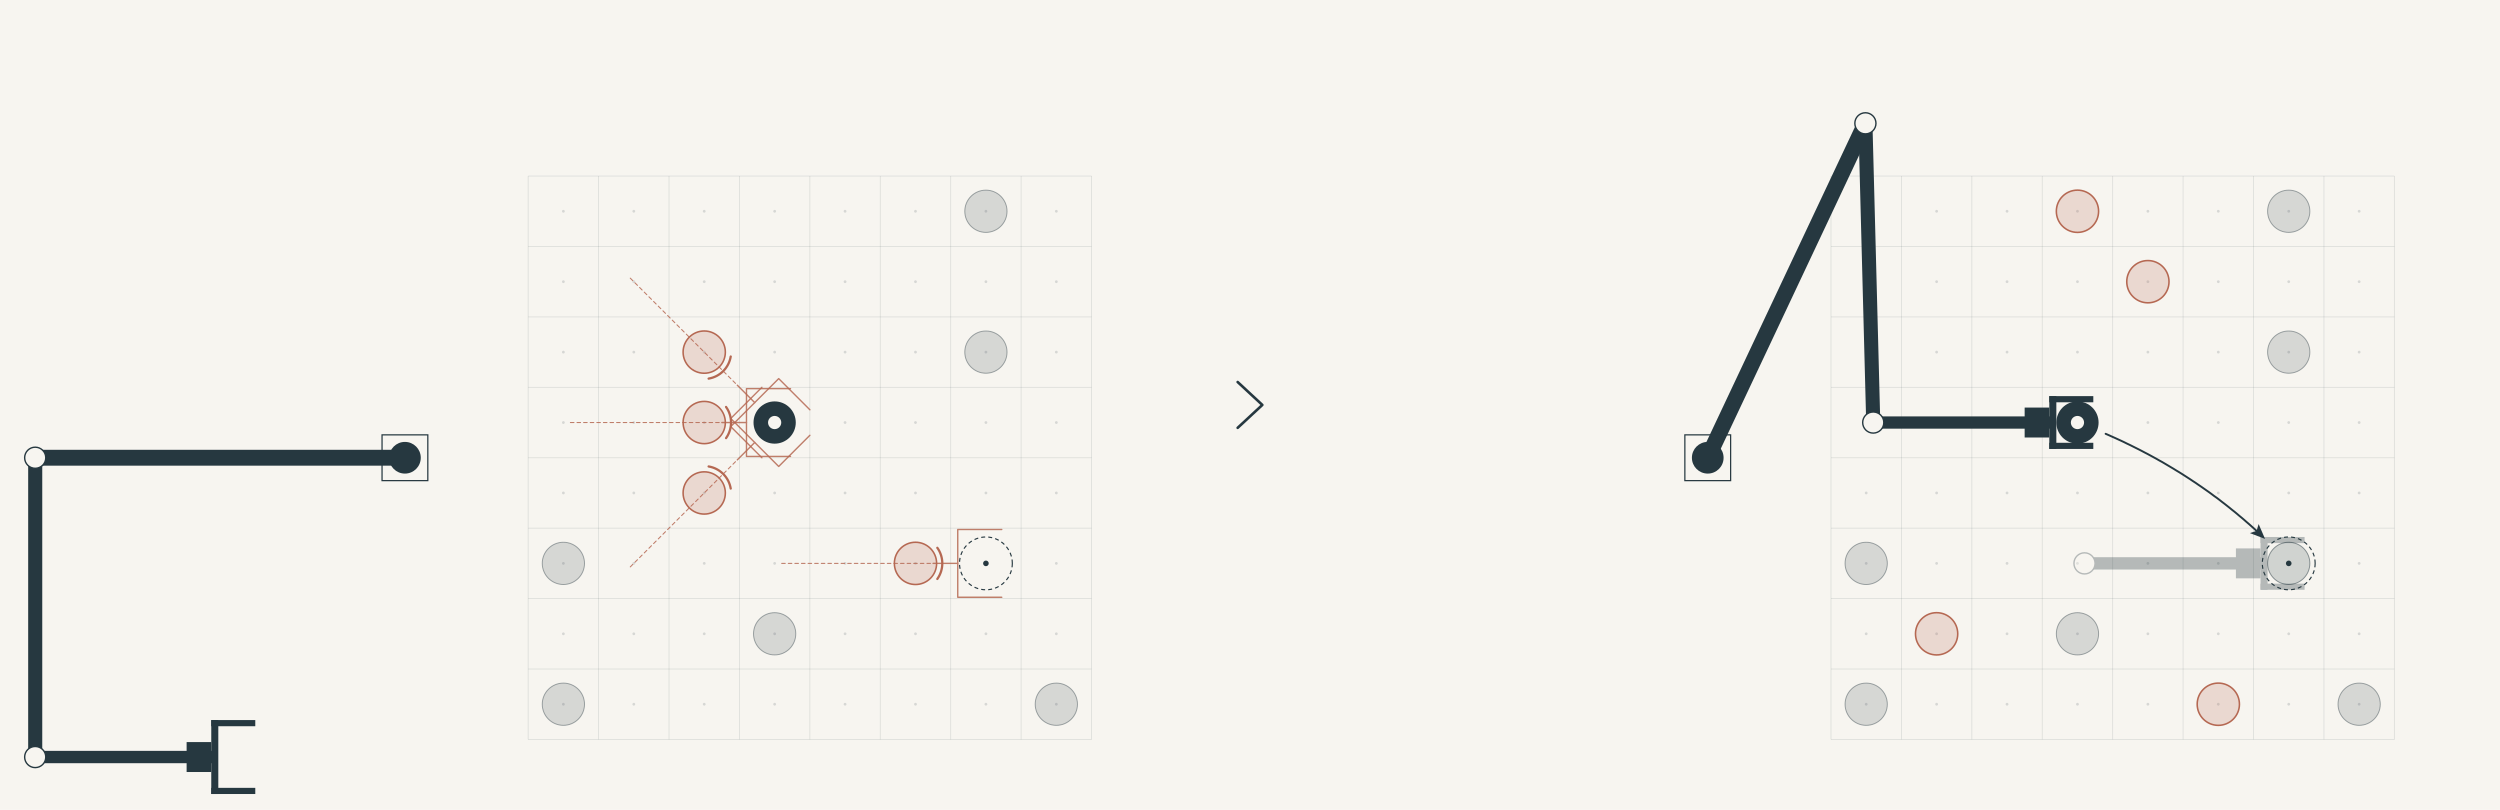
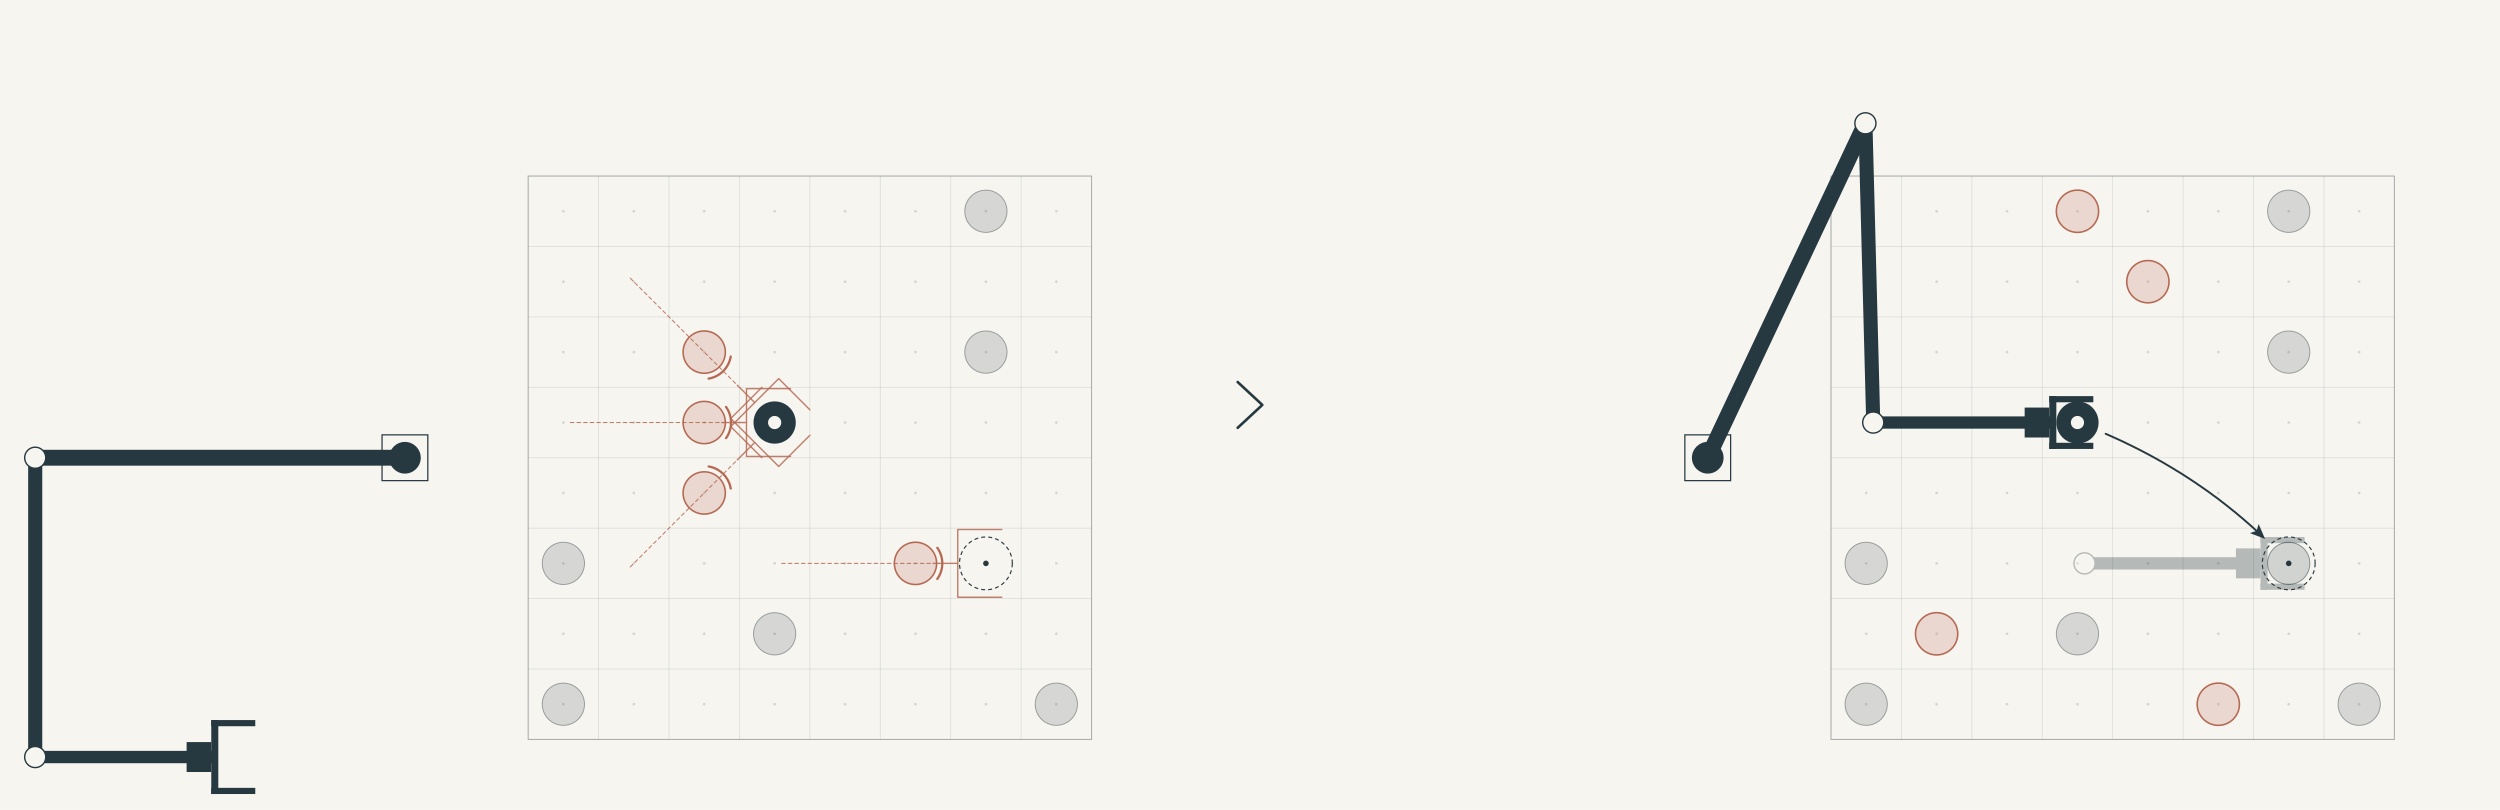
<svg xmlns="http://www.w3.org/2000/svg" viewBox="0 0 2840 920" width="2840" height="920" fill="none" shape-rendering="geometricPrecision">
  <rect width="100%" height="100%" fill="#F7F5F0" />
  <g id="preview-blocked">
    <g id="lattice">
      <g id="lattice-lines" stroke="#263840" stroke-width="0.9" stroke-opacity="0.13" fill="none">
        <path d="M600,840 L600,200" />
        <path d="M680,840 L680,200" />
        <path d="M760,840 L760,200" />
        <path d="M840,840 L840,200" />
        <path d="M920,840 L920,200" />
        <path d="M1000,840 L1000,200" />
        <path d="M1080,840 L1080,200" />
        <path d="M1160,840 L1160,200" />
        <path d="M1240,840 L1240,200" />
        <path d="M600,840 L1240,840" />
        <path d="M600,760 L1240,760" />
        <path d="M600,680 L1240,680" />
        <path d="M600,600 L1240,600" />
        <path d="M600,520 L1240,520" />
        <path d="M600,440 L1240,440" />
        <path d="M600,360 L1240,360" />
        <path d="M600,280 L1240,280" />
        <path d="M600,200 L1240,200" />
      </g>
+       <rect x="600" y="200" width="640" height="640" stroke="#263840" stroke-opacity="0.3" stroke-width="1.2" />
      <g id="lattice-centres">
        <circle cx="640" cy="800" r="1.6" fill="#263840" fill-opacity="0.16" />
        <circle cx="720" cy="800" r="1.6" fill="#263840" fill-opacity="0.16" />
        <circle cx="800" cy="800" r="1.6" fill="#263840" fill-opacity="0.16" />
        <circle cx="880" cy="800" r="1.6" fill="#263840" fill-opacity="0.16" />
        <circle cx="960" cy="800" r="1.6" fill="#263840" fill-opacity="0.16" />
        <circle cx="1040" cy="800" r="1.6" fill="#263840" fill-opacity="0.16" />
        <circle cx="1120" cy="800" r="1.6" fill="#263840" fill-opacity="0.16" />
        <circle cx="1200" cy="800" r="1.6" fill="#263840" fill-opacity="0.16" />
        <circle cx="640" cy="720" r="1.6" fill="#263840" fill-opacity="0.16" />
        <circle cx="720" cy="720" r="1.6" fill="#263840" fill-opacity="0.16" />
        <circle cx="800" cy="720" r="1.6" fill="#263840" fill-opacity="0.16" />
        <circle cx="880" cy="720" r="1.6" fill="#263840" fill-opacity="0.16" />
        <circle cx="960" cy="720" r="1.6" fill="#263840" fill-opacity="0.16" />
        <circle cx="1040" cy="720" r="1.6" fill="#263840" fill-opacity="0.16" />
        <circle cx="1120" cy="720" r="1.6" fill="#263840" fill-opacity="0.16" />
        <circle cx="1200" cy="720" r="1.6" fill="#263840" fill-opacity="0.16" />
        <circle cx="640" cy="640" r="1.6" fill="#263840" fill-opacity="0.16" />
        <circle cx="720" cy="640" r="1.6" fill="#263840" fill-opacity="0.16" />
        <circle cx="800" cy="640" r="1.6" fill="#263840" fill-opacity="0.16" />
        <circle cx="880" cy="640" r="1.6" fill="#263840" fill-opacity="0.16" />
        <circle cx="960" cy="640" r="1.6" fill="#263840" fill-opacity="0.16" />
        <circle cx="1040" cy="640" r="1.6" fill="#263840" fill-opacity="0.16" />
        <circle cx="1120" cy="640" r="1.6" fill="#263840" fill-opacity="0.16" />
        <circle cx="1200" cy="640" r="1.6" fill="#263840" fill-opacity="0.16" />
        <circle cx="640" cy="560" r="1.6" fill="#263840" fill-opacity="0.16" />
        <circle cx="720" cy="560" r="1.6" fill="#263840" fill-opacity="0.16" />
        <circle cx="800" cy="560" r="1.6" fill="#263840" fill-opacity="0.16" />
        <circle cx="880" cy="560" r="1.6" fill="#263840" fill-opacity="0.16" />
        <circle cx="960" cy="560" r="1.6" fill="#263840" fill-opacity="0.16" />
        <circle cx="1040" cy="560" r="1.6" fill="#263840" fill-opacity="0.16" />
        <circle cx="1120" cy="560" r="1.6" fill="#263840" fill-opacity="0.16" />
        <circle cx="1200" cy="560" r="1.6" fill="#263840" fill-opacity="0.16" />
        <circle cx="640" cy="480" r="1.6" fill="#263840" fill-opacity="0.16" />
        <circle cx="720" cy="480" r="1.6" fill="#263840" fill-opacity="0.16" />
        <circle cx="800" cy="480" r="1.6" fill="#263840" fill-opacity="0.16" />
        <circle cx="880" cy="480" r="1.6" fill="#263840" fill-opacity="0.16" />
        <circle cx="960" cy="480" r="1.6" fill="#263840" fill-opacity="0.16" />
        <circle cx="1040" cy="480" r="1.6" fill="#263840" fill-opacity="0.16" />
        <circle cx="1120" cy="480" r="1.6" fill="#263840" fill-opacity="0.16" />
        <circle cx="1200" cy="480" r="1.6" fill="#263840" fill-opacity="0.16" />
        <circle cx="640" cy="400" r="1.6" fill="#263840" fill-opacity="0.16" />
        <circle cx="720" cy="400" r="1.6" fill="#263840" fill-opacity="0.16" />
        <circle cx="800" cy="400" r="1.6" fill="#263840" fill-opacity="0.16" />
        <circle cx="880" cy="400" r="1.6" fill="#263840" fill-opacity="0.16" />
        <circle cx="960" cy="400" r="1.6" fill="#263840" fill-opacity="0.16" />
        <circle cx="1040" cy="400" r="1.6" fill="#263840" fill-opacity="0.16" />
        <circle cx="1120" cy="400" r="1.6" fill="#263840" fill-opacity="0.16" />
        <circle cx="1200" cy="400" r="1.6" fill="#263840" fill-opacity="0.16" />
        <circle cx="640" cy="320" r="1.6" fill="#263840" fill-opacity="0.16" />
        <circle cx="720" cy="320" r="1.6" fill="#263840" fill-opacity="0.16" />
        <circle cx="800" cy="320" r="1.6" fill="#263840" fill-opacity="0.16" />
        <circle cx="880" cy="320" r="1.6" fill="#263840" fill-opacity="0.16" />
        <circle cx="960" cy="320" r="1.6" fill="#263840" fill-opacity="0.16" />
        <circle cx="1040" cy="320" r="1.6" fill="#263840" fill-opacity="0.16" />
        <circle cx="1120" cy="320" r="1.6" fill="#263840" fill-opacity="0.16" />
        <circle cx="1200" cy="320" r="1.6" fill="#263840" fill-opacity="0.16" />
        <circle cx="640" cy="240" r="1.6" fill="#263840" fill-opacity="0.16" />
        <circle cx="720" cy="240" r="1.6" fill="#263840" fill-opacity="0.16" />
        <circle cx="800" cy="240" r="1.6" fill="#263840" fill-opacity="0.16" />
        <circle cx="880" cy="240" r="1.6" fill="#263840" fill-opacity="0.16" />
        <circle cx="960" cy="240" r="1.6" fill="#263840" fill-opacity="0.16" />
        <circle cx="1040" cy="240" r="1.6" fill="#263840" fill-opacity="0.16" />
        <circle cx="1120" cy="240" r="1.6" fill="#263840" fill-opacity="0.16" />
        <circle cx="1200" cy="240" r="1.6" fill="#263840" fill-opacity="0.16" />
      </g>
    </g>
    <g id="goal">
      <circle cx="1120" cy="640" r="30" fill="none" stroke="#263840" stroke-width="1.3" stroke-dasharray="4.5 3.5" />
      <circle cx="1120" cy="640" r="3.2" fill="#263840" />
    </g>
    <g id="discs-context">
      <circle cx="1120" cy="240" r="24" id="c0" fill="#263840" fill-opacity="0.16" stroke="#263840" stroke-opacity="0.42" stroke-width="1.1" />
      <circle cx="1120" cy="400" r="24" id="c1" fill="#263840" fill-opacity="0.16" stroke="#263840" stroke-opacity="0.42" stroke-width="1.1" />
      <circle cx="640" cy="800" r="24" id="c2" fill="#263840" fill-opacity="0.16" stroke="#263840" stroke-opacity="0.42" stroke-width="1.1" />
      <circle cx="880" cy="720" r="24" id="c3" fill="#263840" fill-opacity="0.16" stroke="#263840" stroke-opacity="0.42" stroke-width="1.1" />
      <circle cx="1200" cy="800" r="24" id="c4" fill="#263840" fill-opacity="0.16" stroke="#263840" stroke-opacity="0.42" stroke-width="1.1" />
      <circle cx="640" cy="640" r="24" id="c5" fill="#263840" fill-opacity="0.16" stroke="#263840" stroke-opacity="0.42" stroke-width="1.1" />
    </g>
    <g id="target">
      <circle cx="880" cy="480" r="24" fill="#263840" />
      <circle cx="880" cy="480" r="7.5" fill="#F7F5F0" />
    </g>
    <g id="robot-home" opacity="1">
      <rect x="-26" y="-26" width="52" height="52" transform="translate(460 520) rotate(-0)" fill="#F7F5F0" stroke="#263840" stroke-width="1.4" />
      <circle cx="460" cy="520" r="18" fill="#263840" />
      <circle cx="460" cy="520" r="5.5" fill="#F7F5F0" />
      <path d="M460,520 L40,520" stroke="#263840" stroke-width="18" stroke-linecap="round" />
      <path d="M40,520 L40,860" stroke="#263840" stroke-width="16" stroke-linecap="round" />
      <path d="M40,860 L240,860" stroke="#263840" stroke-width="14" stroke-linecap="round" />
      <rect x="-14" y="-17" width="28" height="34" transform="translate(226 860) rotate(-360)" fill="#263840" />
      <rect x="-4" y="-42" width="8" height="84" transform="translate(244 860) rotate(-360)" fill="#263840" />
      <rect x="-25" y="-3.5" width="50" height="7" transform="translate(265 898.5) rotate(-360)" fill="#263840" />
      <rect x="-25" y="-3.5" width="50" height="7" transform="translate(265 821.5) rotate(-360)" fill="#263840" />
      <circle cx="40" cy="520" r="12" fill="#F7F5F0" stroke="#263840" stroke-width="1.6" />
      <circle cx="40" cy="860" r="12" fill="#F7F5F0" stroke="#263840" stroke-width="1.6" />
    </g>
    <g id="blockers-highlight">
      <circle cx="800" cy="400" r="24" id="b1-hl" fill="#B56852" fill-opacity="0.20" stroke="#B56852" stroke-width="1.8" />
      <circle cx="800" cy="560" r="24" id="b2-hl" fill="#B56852" fill-opacity="0.20" stroke="#B56852" stroke-width="1.8" />
      <circle cx="800" cy="480" r="24" id="b3-hl" fill="#B56852" fill-opacity="0.20" stroke="#B56852" stroke-width="1.8" />
      <circle cx="1040" cy="640" r="24" id="b4-hl" fill="#B56852" fill-opacity="0.20" stroke="#B56852" stroke-width="1.8" />
    </g>
    <g id="blocked-modes">
      <g id="mode-target-0" opacity="0.85">
        <path d="M648,480 L820,480" stroke="#B56852" stroke-width="1.2" stroke-dasharray="4 3.5" stroke-linecap="round" />
        <path d="M820,480 L848,480" stroke="#B56852" stroke-width="1.6" stroke-linecap="round" />
        <path d="M898,441.5 L848,441.5 L848,518.5 L898,518.5" stroke="#B56852" stroke-width="1.6" stroke-linecap="round" stroke-linejoin="round" fill="none" />
      </g>
      <g id="mode-target-1" opacity="0.85">
        <path d="M716,644 L837.6,522.4" stroke="#B56852" stroke-width="1.2" stroke-dasharray="4 3.5" stroke-linecap="round" />
        <path d="M837.6,522.4 L857.4,502.6" stroke="#B56852" stroke-width="1.6" stroke-linecap="round" />
        <path d="M865.5,440 L830.1,475.4 L884.6,529.9 L920,494.5" stroke="#B56852" stroke-width="1.6" stroke-linecap="round" stroke-linejoin="round" fill="none" />
      </g>
      <g id="mode-target-2" opacity="0.85">
        <path d="M716,316 L837.6,437.6" stroke="#B56852" stroke-width="1.2" stroke-dasharray="4 3.5" stroke-linecap="round" />
        <path d="M837.6,437.6 L857.4,457.4" stroke="#B56852" stroke-width="1.6" stroke-linecap="round" />
        <path d="M920,465.5 L884.6,430.1 L830.1,484.6 L865.5,520" stroke="#B56852" stroke-width="1.6" stroke-linecap="round" stroke-linejoin="round" fill="none" />
      </g>
      <g id="mode-goal-3" opacity="0.85">
        <path d="M888,640 L1060,640" stroke="#B56852" stroke-width="1.2" stroke-dasharray="4 3.5" stroke-linecap="round" />
        <path d="M1060,640 L1088,640" stroke="#B56852" stroke-width="1.6" stroke-linecap="round" />
        <path d="M1138,601.5 L1088,601.5 L1088,678.5 L1138,678.5" stroke="#B56852" stroke-width="1.6" stroke-linecap="round" stroke-linejoin="round" fill="none" />
      </g>
    </g>
    <g id="blocked-contacts">
      <path id="contact-b1" d="M805,430.1 A30.5,30.5 0 0 0 830.1,405" fill="none" stroke="#B56852" stroke-width="2.6" stroke-linecap="round" />
      <path id="contact-b2" d="M830.1,555 A30.5,30.5 0 0 0 805,529.9" fill="none" stroke="#B56852" stroke-width="2.6" stroke-linecap="round" />
      <path id="contact-b3" d="M824.8,497.7 A30.5,30.5 0 0 0 824.8,462.3" fill="none" stroke="#B56852" stroke-width="2.6" stroke-linecap="round" />
      <path id="contact-b4" d="M1064.8,657.7 A30.5,30.5 0 0 0 1064.8,622.3" fill="none" stroke="#B56852" stroke-width="2.6" stroke-linecap="round" />
    </g>
  </g>
  <path d="M1406.0,434.0 L1434.0,460.0 L1406.0,486.0" stroke="#263840" stroke-width="3" stroke-linecap="round" stroke-linejoin="round" fill="none" />
  <g id="preview-repaired" transform="translate(1480 0)">
    <g id="lattice">
      <g id="lattice-lines" stroke="#263840" stroke-width="0.9" stroke-opacity="0.13" fill="none">
        <path d="M600,840 L600,200" />
        <path d="M680,840 L680,200" />
        <path d="M760,840 L760,200" />
        <path d="M840,840 L840,200" />
        <path d="M920,840 L920,200" />
        <path d="M1000,840 L1000,200" />
        <path d="M1080,840 L1080,200" />
        <path d="M1160,840 L1160,200" />
        <path d="M1240,840 L1240,200" />
        <path d="M600,840 L1240,840" />
        <path d="M600,760 L1240,760" />
        <path d="M600,680 L1240,680" />
        <path d="M600,600 L1240,600" />
        <path d="M600,520 L1240,520" />
        <path d="M600,440 L1240,440" />
        <path d="M600,360 L1240,360" />
        <path d="M600,280 L1240,280" />
        <path d="M600,200 L1240,200" />
      </g>
+       <rect x="600" y="200" width="640" height="640" stroke="#263840" stroke-opacity="0.3" stroke-width="1.2" />
      <g id="lattice-centres">
        <circle cx="640" cy="800" r="1.6" fill="#263840" fill-opacity="0.16" />
        <circle cx="720" cy="800" r="1.6" fill="#263840" fill-opacity="0.16" />
        <circle cx="800" cy="800" r="1.6" fill="#263840" fill-opacity="0.16" />
        <circle cx="880" cy="800" r="1.6" fill="#263840" fill-opacity="0.16" />
        <circle cx="960" cy="800" r="1.6" fill="#263840" fill-opacity="0.16" />
        <circle cx="1040" cy="800" r="1.6" fill="#263840" fill-opacity="0.16" />
        <circle cx="1120" cy="800" r="1.6" fill="#263840" fill-opacity="0.16" />
        <circle cx="1200" cy="800" r="1.6" fill="#263840" fill-opacity="0.16" />
        <circle cx="640" cy="720" r="1.6" fill="#263840" fill-opacity="0.16" />
        <circle cx="720" cy="720" r="1.6" fill="#263840" fill-opacity="0.16" />
        <circle cx="800" cy="720" r="1.6" fill="#263840" fill-opacity="0.16" />
        <circle cx="880" cy="720" r="1.6" fill="#263840" fill-opacity="0.16" />
        <circle cx="960" cy="720" r="1.6" fill="#263840" fill-opacity="0.16" />
        <circle cx="1040" cy="720" r="1.6" fill="#263840" fill-opacity="0.16" />
        <circle cx="1120" cy="720" r="1.6" fill="#263840" fill-opacity="0.16" />
        <circle cx="1200" cy="720" r="1.6" fill="#263840" fill-opacity="0.16" />
        <circle cx="640" cy="640" r="1.6" fill="#263840" fill-opacity="0.16" />
        <circle cx="720" cy="640" r="1.6" fill="#263840" fill-opacity="0.16" />
        <circle cx="800" cy="640" r="1.6" fill="#263840" fill-opacity="0.16" />
        <circle cx="880" cy="640" r="1.6" fill="#263840" fill-opacity="0.16" />
        <circle cx="960" cy="640" r="1.6" fill="#263840" fill-opacity="0.16" />
        <circle cx="1040" cy="640" r="1.6" fill="#263840" fill-opacity="0.16" />
        <circle cx="1120" cy="640" r="1.6" fill="#263840" fill-opacity="0.16" />
        <circle cx="1200" cy="640" r="1.6" fill="#263840" fill-opacity="0.16" />
        <circle cx="640" cy="560" r="1.6" fill="#263840" fill-opacity="0.16" />
        <circle cx="720" cy="560" r="1.6" fill="#263840" fill-opacity="0.16" />
        <circle cx="800" cy="560" r="1.6" fill="#263840" fill-opacity="0.16" />
        <circle cx="880" cy="560" r="1.6" fill="#263840" fill-opacity="0.16" />
        <circle cx="960" cy="560" r="1.6" fill="#263840" fill-opacity="0.16" />
        <circle cx="1040" cy="560" r="1.6" fill="#263840" fill-opacity="0.16" />
        <circle cx="1120" cy="560" r="1.6" fill="#263840" fill-opacity="0.16" />
        <circle cx="1200" cy="560" r="1.6" fill="#263840" fill-opacity="0.16" />
        <circle cx="640" cy="480" r="1.6" fill="#263840" fill-opacity="0.16" />
        <circle cx="720" cy="480" r="1.6" fill="#263840" fill-opacity="0.16" />
        <circle cx="800" cy="480" r="1.6" fill="#263840" fill-opacity="0.16" />
        <circle cx="880" cy="480" r="1.6" fill="#263840" fill-opacity="0.16" />
        <circle cx="960" cy="480" r="1.6" fill="#263840" fill-opacity="0.16" />
        <circle cx="1040" cy="480" r="1.6" fill="#263840" fill-opacity="0.16" />
        <circle cx="1120" cy="480" r="1.6" fill="#263840" fill-opacity="0.16" />
        <circle cx="1200" cy="480" r="1.6" fill="#263840" fill-opacity="0.16" />
        <circle cx="640" cy="400" r="1.6" fill="#263840" fill-opacity="0.16" />
        <circle cx="720" cy="400" r="1.6" fill="#263840" fill-opacity="0.16" />
        <circle cx="800" cy="400" r="1.6" fill="#263840" fill-opacity="0.16" />
        <circle cx="880" cy="400" r="1.6" fill="#263840" fill-opacity="0.16" />
        <circle cx="960" cy="400" r="1.6" fill="#263840" fill-opacity="0.16" />
        <circle cx="1040" cy="400" r="1.6" fill="#263840" fill-opacity="0.16" />
        <circle cx="1120" cy="400" r="1.6" fill="#263840" fill-opacity="0.16" />
        <circle cx="1200" cy="400" r="1.6" fill="#263840" fill-opacity="0.16" />
        <circle cx="640" cy="320" r="1.6" fill="#263840" fill-opacity="0.16" />
        <circle cx="720" cy="320" r="1.6" fill="#263840" fill-opacity="0.16" />
        <circle cx="800" cy="320" r="1.6" fill="#263840" fill-opacity="0.16" />
        <circle cx="880" cy="320" r="1.6" fill="#263840" fill-opacity="0.16" />
        <circle cx="960" cy="320" r="1.6" fill="#263840" fill-opacity="0.16" />
        <circle cx="1040" cy="320" r="1.6" fill="#263840" fill-opacity="0.16" />
        <circle cx="1120" cy="320" r="1.6" fill="#263840" fill-opacity="0.16" />
        <circle cx="1200" cy="320" r="1.6" fill="#263840" fill-opacity="0.16" />
        <circle cx="640" cy="240" r="1.6" fill="#263840" fill-opacity="0.16" />
        <circle cx="720" cy="240" r="1.6" fill="#263840" fill-opacity="0.16" />
        <circle cx="800" cy="240" r="1.6" fill="#263840" fill-opacity="0.16" />
        <circle cx="880" cy="240" r="1.6" fill="#263840" fill-opacity="0.16" />
        <circle cx="960" cy="240" r="1.6" fill="#263840" fill-opacity="0.16" />
        <circle cx="1040" cy="240" r="1.6" fill="#263840" fill-opacity="0.16" />
        <circle cx="1120" cy="240" r="1.6" fill="#263840" fill-opacity="0.16" />
        <circle cx="1200" cy="240" r="1.6" fill="#263840" fill-opacity="0.16" />
      </g>
    </g>
    <g id="goal">
      <circle cx="1120" cy="640" r="30" fill="none" stroke="#263840" stroke-width="1.3" stroke-dasharray="4.5 3.5" />
      <circle cx="1120" cy="640" r="3.2" fill="#263840" />
    </g>
    <g id="discs-context">
      <circle cx="1120" cy="240" r="24" id="c0" fill="#263840" fill-opacity="0.16" stroke="#263840" stroke-opacity="0.42" stroke-width="1.1" />
      <circle cx="1120" cy="400" r="24" id="c1" fill="#263840" fill-opacity="0.16" stroke="#263840" stroke-opacity="0.42" stroke-width="1.1" />
      <circle cx="640" cy="800" r="24" id="c2" fill="#263840" fill-opacity="0.16" stroke="#263840" stroke-opacity="0.42" stroke-width="1.1" />
      <circle cx="880" cy="720" r="24" id="c3" fill="#263840" fill-opacity="0.16" stroke="#263840" stroke-opacity="0.42" stroke-width="1.1" />
      <circle cx="1200" cy="800" r="24" id="c4" fill="#263840" fill-opacity="0.16" stroke="#263840" stroke-opacity="0.42" stroke-width="1.1" />
      <circle cx="640" cy="640" r="24" id="c5" fill="#263840" fill-opacity="0.16" stroke="#263840" stroke-opacity="0.42" stroke-width="1.1" />
    </g>
    <g id="blockers-parked">
      <circle cx="880" cy="240" r="24" id="b1-parked" fill="#B56852" fill-opacity="0.20" stroke="#B56852" stroke-width="1.8" />
      <circle cx="720" cy="720" r="24" id="b2-parked" fill="#B56852" fill-opacity="0.20" stroke="#B56852" stroke-width="1.8" />
      <circle cx="960" cy="320" r="24" id="b3-parked" fill="#B56852" fill-opacity="0.20" stroke="#B56852" stroke-width="1.8" />
      <circle cx="1040" cy="800" r="24" id="b4-parked" fill="#B56852" fill-opacity="0.20" stroke="#B56852" stroke-width="1.8" />
    </g>
    <circle cx="1120" cy="640" r="24" id="target-ghost" fill="#263840" fill-opacity="0.18" stroke="#263840" stroke-opacity="0.5" stroke-width="1.1" />
    <g id="tool-at-goal" opacity="0.32">
      <path d="M888,640 L1088,640" stroke="#263840" stroke-width="14" stroke-linecap="round" />
      <rect x="-14" y="-17" width="28" height="34" transform="translate(1074 640) rotate(-0)" fill="#263840" />
      <rect x="-4" y="-30" width="8" height="60" transform="translate(1092 640) rotate(-0)" fill="#263840" />
      <rect x="-25" y="-3.5" width="50" height="7" transform="translate(1113 666.5) rotate(-0)" fill="#263840" />
      <rect x="-25" y="-3.5" width="50" height="7" transform="translate(1113 613.5) rotate(-0)" fill="#263840" />
      <circle cx="888" cy="640" r="12" fill="#F7F5F0" stroke="#263840" stroke-width="1.6" />
    </g>
    <g id="transfer-path">
      <path d="M912,492.8 L915.5,494.3 L919,495.9 L922.4,497.4 L925.9,499 L929.4,500.6 L932.8,502.2 L936.2,503.9 L939.6,505.5 L943,507.2 L946.4,508.9 L949.8,510.6 L953.1,512.3 L956.5,514.1 L959.8,515.8 L963.1,517.6 L966.4,519.4 L969.7,521.2 L973,523.1 L976.3,524.9 L979.5,526.8 L982.7,528.7 L985.9,530.6 L989.1,532.5 L992.3,534.5 L995.5,536.4 L998.7,538.4 L1001.8,540.4 L1004.9,542.4 L1008,544.4 L1011.1,546.5 L1014.2,548.5 L1017.2,550.6 L1020.3,552.7 L1023.3,554.8 L1026.3,556.9 L1029.3,559 L1032.3,561.2 L1035.2,563.4 L1038.2,565.5 L1041.1,567.7 L1044,570 L1046.9,572.2 L1049.7,574.4 L1052.6,576.7 L1055.4,579 L1058.2,581.2 L1061,583.5 L1063.8,585.9 L1066.6,588.2 L1069.3,590.5 L1072,592.9 L1074.7,595.2 L1077.4,597.6 L1080.1,600 L1082.7,602.4 L1085.4,604.8" stroke="#263840" stroke-width="2.2" stroke-linecap="round" fill="none" />
      <path d="M1093.1,612.2 L1085.8,595.3 L1083.5,603 L1075.9,605.6 L1093.1,612.2" fill="#263840" />
    </g>
    <g id="target">
      <circle cx="880" cy="480" r="24" fill="#263840" />
      <circle cx="880" cy="480" r="7.5" fill="#F7F5F0" />
    </g>
    <g id="robot-grasp" opacity="1">
      <rect x="-26" y="-26" width="52" height="52" transform="translate(460 520) rotate(-0)" fill="#F7F5F0" stroke="#263840" stroke-width="1.4" />
      <circle cx="460" cy="520" r="18" fill="#263840" />
      <circle cx="460" cy="520" r="5.5" fill="#F7F5F0" />
      <path d="M460,520 L639.1,140.1" stroke="#263840" stroke-width="18" stroke-linecap="round" />
      <path d="M639.1,140.1 L648,480" stroke="#263840" stroke-width="16" stroke-linecap="round" />
      <path d="M648,480 L848,480" stroke="#263840" stroke-width="14" stroke-linecap="round" />
      <rect x="-14" y="-17" width="28" height="34" transform="translate(834 480) rotate(-0)" fill="#263840" />
      <rect x="-4" y="-30" width="8" height="60" transform="translate(852 480) rotate(-0)" fill="#263840" />
      <rect x="-25" y="-3.5" width="50" height="7" transform="translate(873 506.5) rotate(-0)" fill="#263840" />
      <rect x="-25" y="-3.5" width="50" height="7" transform="translate(873 453.5) rotate(-0)" fill="#263840" />
      <circle cx="639.1" cy="140.1" r="12" fill="#F7F5F0" stroke="#263840" stroke-width="1.6" />
      <circle cx="648" cy="480" r="12" fill="#F7F5F0" stroke="#263840" stroke-width="1.6" />
    </g>
  </g>
</svg>
